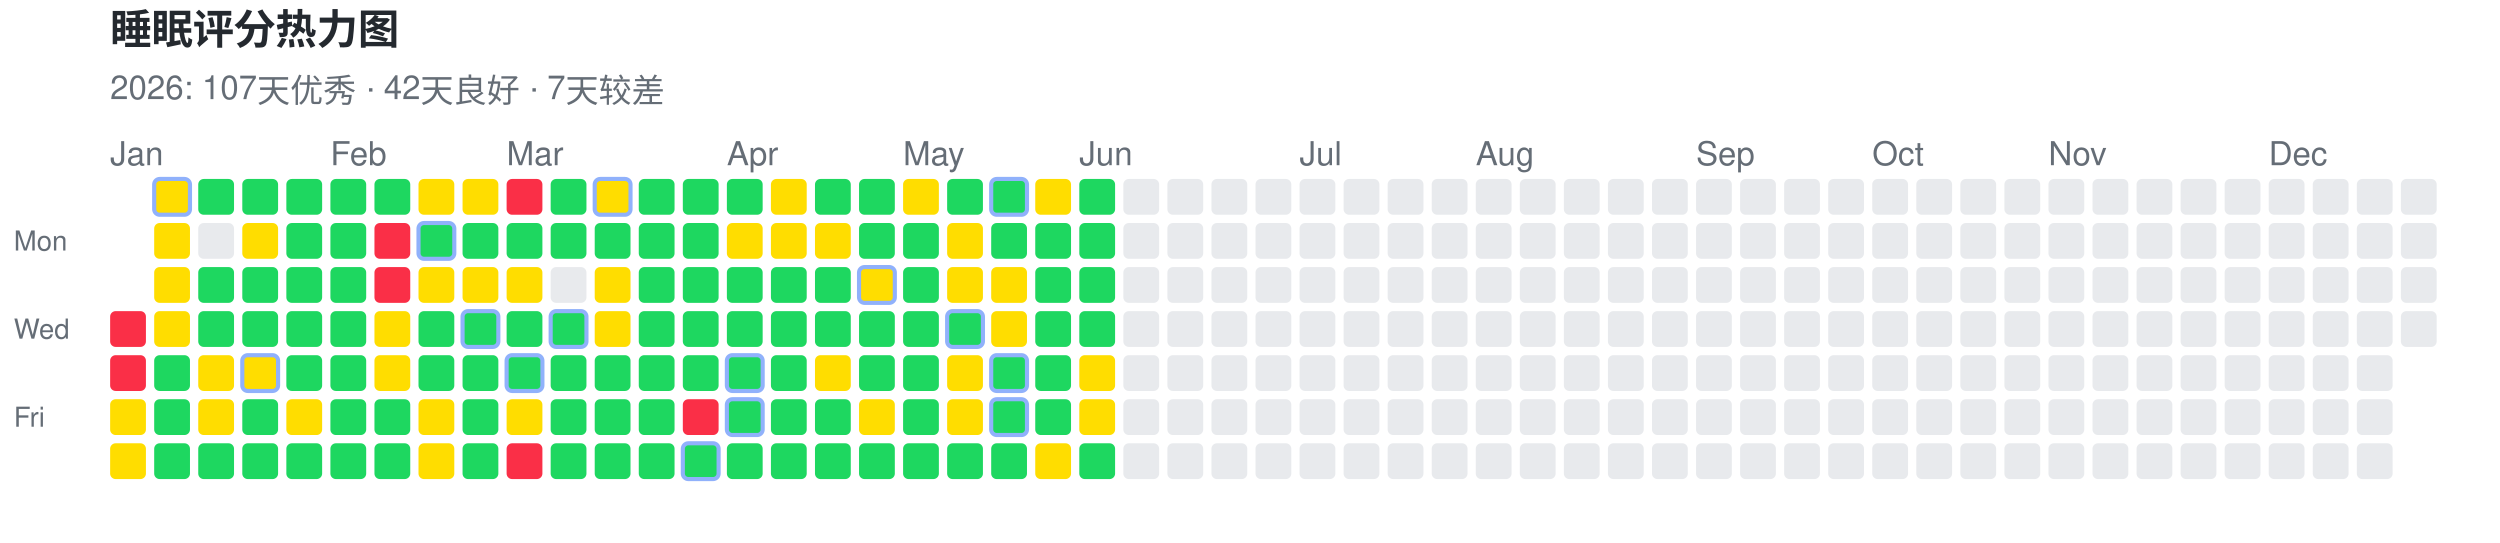
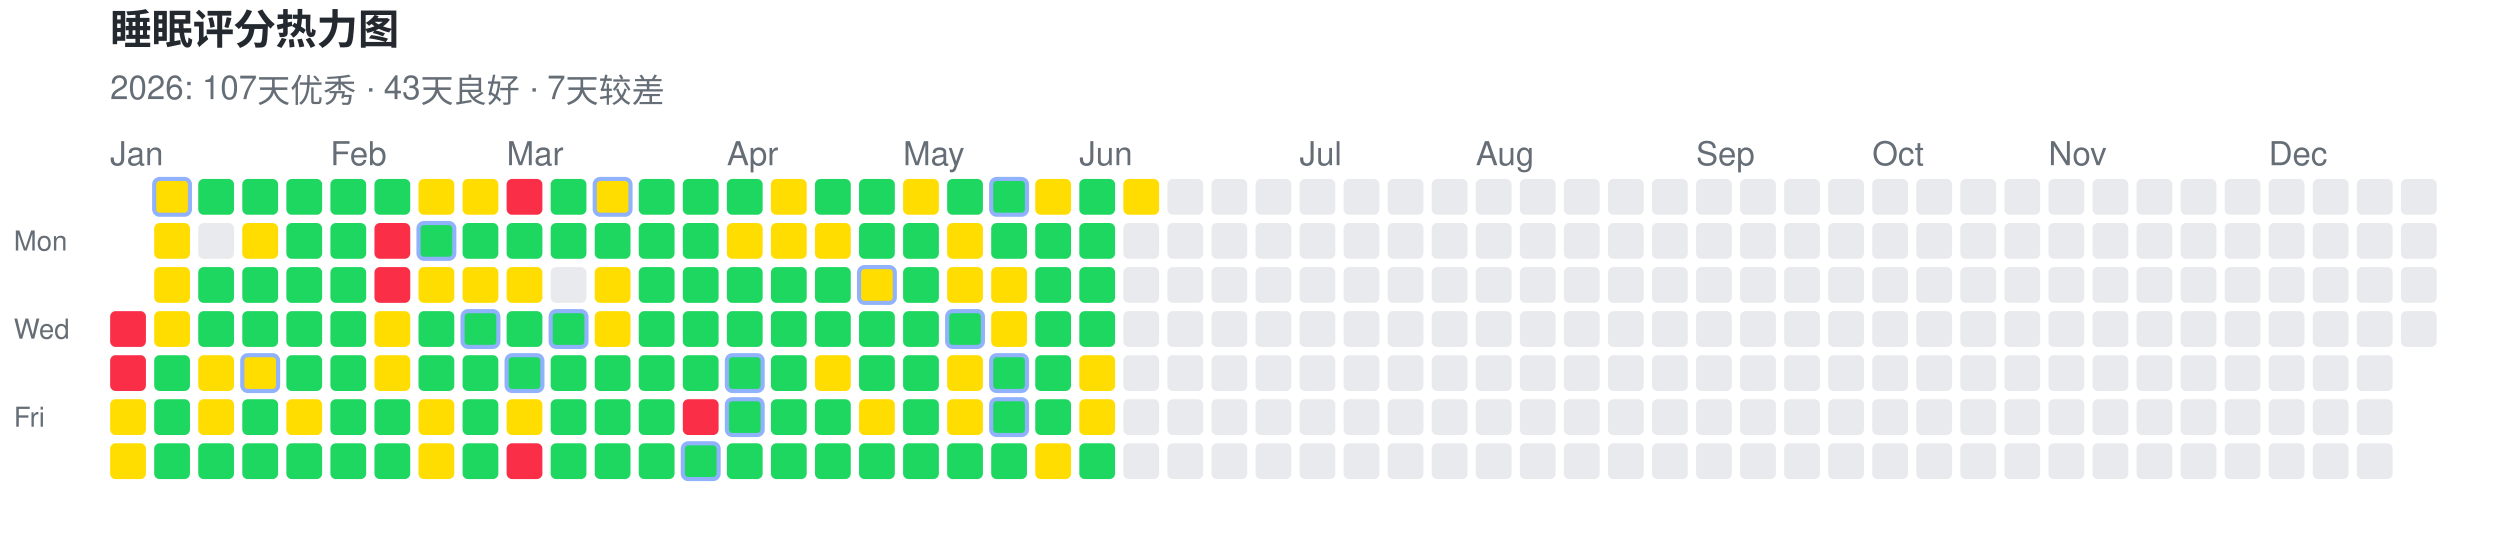
<svg xmlns="http://www.w3.org/2000/svg" width="908" height="197" viewBox="0 0 908 197" style="background-color:white;">
  <style>
    text { font-family: -apple-system, BlinkMacSystemFont, 'Segoe UI', Helvetica, Arial, sans-serif; }
  </style>
  <text x="40" y="16" font-size="15" fill="#24292f" font-weight="bold">睡眠评分热力图</text>
-   <text x="40" y="36" font-size="12" fill="#656d76">2026: 107天优秀 · 42天良好 · 7天较差</text>
+   <text x="40" y="36" font-size="12" fill="#656d76">2026: 107天优秀 · 43天良好 · 7天较差</text>
  <text x="40" y="60" font-size="12" fill="#656d76">Jan</text>
  <text x="120" y="60" font-size="12" fill="#656d76">Feb</text>
  <text x="184" y="60" font-size="12" fill="#656d76">Mar</text>
  <text x="264" y="60" font-size="12" fill="#656d76">Apr</text>
  <text x="328" y="60" font-size="12" fill="#656d76">May</text>
  <text x="392" y="60" font-size="12" fill="#656d76">Jun</text>
  <text x="472" y="60" font-size="12" fill="#656d76">Jul</text>
  <text x="536" y="60" font-size="12" fill="#656d76">Aug</text>
  <text x="616" y="60" font-size="12" fill="#656d76">Sep</text>
  <text x="680" y="60" font-size="12" fill="#656d76">Oct</text>
  <text x="744" y="60" font-size="12" fill="#656d76">Nov</text>
  <text x="824" y="60" font-size="12" fill="#656d76">Dec</text>
  <text x="5" y="91" font-size="10" fill="#656d76">Mon</text>
  <text x="5" y="123" font-size="10" fill="#656d76">Wed</text>
  <text x="5" y="155" font-size="10" fill="#656d76">Fri</text>
  <rect x="40" y="113" width="13" height="13" rx="2" ry="2" fill="#fa2f47" data-date="2026-01-01" data-score="47" data-duration="311" data-nap="" />
  <rect x="40" y="129" width="13" height="13" rx="2" ry="2" fill="#fa2f47" data-date="2026-01-02" data-score="52" data-duration="517" data-nap="" />
  <rect x="40" y="145" width="13" height="13" rx="2" ry="2" fill="#ffdd00" data-date="2026-01-03" data-score="74" data-duration="435" data-nap="" />
  <rect x="40" y="161" width="13" height="13" rx="2" ry="2" fill="#ffdd00" data-date="2026-01-04" data-score="83" data-duration="602" data-nap="" />
  <rect x="56" y="65" width="13" height="13" rx="2" ry="2" fill="#ffdd00" stroke="#90b1fb" stroke-width="1.5" data-date="2026-01-05" data-score="65" data-duration="561" data-nap="56" />
  <rect x="56" y="81" width="13" height="13" rx="2" ry="2" fill="#ffdd00" data-date="2026-01-06" data-score="84" data-duration="498" data-nap="" />
  <rect x="56" y="97" width="13" height="13" rx="2" ry="2" fill="#ffdd00" data-date="2026-01-07" data-score="73" data-duration="473" data-nap="" />
  <rect x="56" y="113" width="13" height="13" rx="2" ry="2" fill="#ffdd00" data-date="2026-01-08" data-score="71" data-duration="471" data-nap="" />
  <rect x="56" y="129" width="13" height="13" rx="2" ry="2" fill="#1ed760" data-date="2026-01-09" data-score="92" data-duration="435" data-nap="" />
  <rect x="56" y="145" width="13" height="13" rx="2" ry="2" fill="#1ed760" data-date="2026-01-10" data-score="95" data-duration="421" data-nap="" />
  <rect x="56" y="161" width="13" height="13" rx="2" ry="2" fill="#1ed760" data-date="2026-01-11" data-score="97" data-duration="395" data-nap="" />
  <rect x="72" y="65" width="13" height="13" rx="2" ry="2" fill="#1ed760" data-date="2026-01-12" data-score="97" data-duration="420" data-nap="" />
  <rect x="72" y="81" width="13" height="13" rx="2" ry="2" fill="#E8EAED" data-date="2026-01-13" data-score="" data-duration="" data-nap="" />
  <rect x="72" y="97" width="13" height="13" rx="2" ry="2" fill="#1ed760" data-date="2026-01-14" data-score="96" data-duration="533" data-nap="" />
  <rect x="72" y="113" width="13" height="13" rx="2" ry="2" fill="#1ed760" data-date="2026-01-15" data-score="95" data-duration="486" data-nap="" />
  <rect x="72" y="129" width="13" height="13" rx="2" ry="2" fill="#ffdd00" data-date="2026-01-16" data-score="69" data-duration="442" data-nap="" />
  <rect x="72" y="145" width="13" height="13" rx="2" ry="2" fill="#ffdd00" data-date="2026-01-17" data-score="76" data-duration="550" data-nap="" />
  <rect x="72" y="161" width="13" height="13" rx="2" ry="2" fill="#1ed760" data-date="2026-01-18" data-score="91" data-duration="450" data-nap="" />
  <rect x="88" y="65" width="13" height="13" rx="2" ry="2" fill="#1ed760" data-date="2026-01-19" data-score="98" data-duration="467" data-nap="" />
  <rect x="88" y="81" width="13" height="13" rx="2" ry="2" fill="#ffdd00" data-date="2026-01-20" data-score="74" data-duration="479" data-nap="" />
  <rect x="88" y="97" width="13" height="13" rx="2" ry="2" fill="#1ed760" data-date="2026-01-21" data-score="96" data-duration="461" data-nap="" />
  <rect x="88" y="113" width="13" height="13" rx="2" ry="2" fill="#1ed760" data-date="2026-01-22" data-score="93" data-duration="448" data-nap="" />
  <rect x="88" y="129" width="13" height="13" rx="2" ry="2" fill="#ffdd00" stroke="#90b1fb" stroke-width="1.5" data-date="2026-01-23" data-score="83" data-duration="499" data-nap="42" />
  <rect x="88" y="145" width="13" height="13" rx="2" ry="2" fill="#1ed760" data-date="2026-01-24" data-score="98" data-duration="545" data-nap="" />
  <rect x="88" y="161" width="13" height="13" rx="2" ry="2" fill="#1ed760" data-date="2026-01-25" data-score="86" data-duration="546" data-nap="" />
  <rect x="104" y="65" width="13" height="13" rx="2" ry="2" fill="#1ed760" data-date="2026-01-26" data-score="95" data-duration="508" data-nap="" />
  <rect x="104" y="81" width="13" height="13" rx="2" ry="2" fill="#1ed760" data-date="2026-01-27" data-score="94" data-duration="525" data-nap="" />
  <rect x="104" y="97" width="13" height="13" rx="2" ry="2" fill="#1ed760" data-date="2026-01-28" data-score="96" data-duration="422" data-nap="" />
  <rect x="104" y="113" width="13" height="13" rx="2" ry="2" fill="#1ed760" data-date="2026-01-29" data-score="94" data-duration="445" data-nap="" />
  <rect x="104" y="129" width="13" height="13" rx="2" ry="2" fill="#1ed760" data-date="2026-01-30" data-score="92" data-duration="562" data-nap="" />
  <rect x="104" y="145" width="13" height="13" rx="2" ry="2" fill="#ffdd00" data-date="2026-01-31" data-score="74" data-duration="511" data-nap="" />
  <rect x="104" y="161" width="13" height="13" rx="2" ry="2" fill="#1ed760" data-date="2026-02-01" data-score="96" data-duration="495" data-nap="" />
  <rect x="120" y="65" width="13" height="13" rx="2" ry="2" fill="#1ed760" data-date="2026-02-02" data-score="96" data-duration="519" data-nap="" />
  <rect x="120" y="81" width="13" height="13" rx="2" ry="2" fill="#1ed760" data-date="2026-02-03" data-score="96" data-duration="517" data-nap="" />
  <rect x="120" y="97" width="13" height="13" rx="2" ry="2" fill="#1ed760" data-date="2026-02-04" data-score="95" data-duration="464" data-nap="" />
  <rect x="120" y="113" width="13" height="13" rx="2" ry="2" fill="#1ed760" data-date="2026-02-05" data-score="97" data-duration="443" data-nap="" />
  <rect x="120" y="129" width="13" height="13" rx="2" ry="2" fill="#1ed760" data-date="2026-02-06" data-score="95" data-duration="516" data-nap="" />
  <rect x="120" y="145" width="13" height="13" rx="2" ry="2" fill="#1ed760" data-date="2026-02-07" data-score="96" data-duration="497" data-nap="" />
  <rect x="120" y="161" width="13" height="13" rx="2" ry="2" fill="#1ed760" data-date="2026-02-08" data-score="86" data-duration="488" data-nap="" />
  <rect x="136" y="65" width="13" height="13" rx="2" ry="2" fill="#1ed760" data-date="2026-02-09" data-score="93" data-duration="394" data-nap="" />
  <rect x="136" y="81" width="13" height="13" rx="2" ry="2" fill="#fa2f47" data-date="2026-02-10" data-score="56" data-duration="322" data-nap="" />
  <rect x="136" y="97" width="13" height="13" rx="2" ry="2" fill="#fa2f47" data-date="2026-02-11" data-score="44" data-duration="212" data-nap="" />
  <rect x="136" y="113" width="13" height="13" rx="2" ry="2" fill="#ffdd00" data-date="2026-02-12" data-score="84" data-duration="538" data-nap="" />
  <rect x="136" y="129" width="13" height="13" rx="2" ry="2" fill="#ffdd00" data-date="2026-02-13" data-score="81" data-duration="522" data-nap="" />
  <rect x="136" y="145" width="13" height="13" rx="2" ry="2" fill="#1ed760" data-date="2026-02-14" data-score="95" data-duration="444" data-nap="" />
  <rect x="136" y="161" width="13" height="13" rx="2" ry="2" fill="#1ed760" data-date="2026-02-15" data-score="98" data-duration="506" data-nap="" />
  <rect x="152" y="65" width="13" height="13" rx="2" ry="2" fill="#ffdd00" data-date="2026-02-16" data-score="84" data-duration="535" data-nap="" />
  <rect x="152" y="81" width="13" height="13" rx="2" ry="2" fill="#1ed760" stroke="#90b1fb" stroke-width="1.5" data-date="2026-02-17" data-score="94" data-duration="493" data-nap="58" />
  <rect x="152" y="97" width="13" height="13" rx="2" ry="2" fill="#ffdd00" data-date="2026-02-18" data-score="72" data-duration="530" data-nap="" />
  <rect x="152" y="113" width="13" height="13" rx="2" ry="2" fill="#1ed760" data-date="2026-02-19" data-score="93" data-duration="407" data-nap="" />
  <rect x="152" y="129" width="13" height="13" rx="2" ry="2" fill="#1ed760" data-date="2026-02-20" data-score="98" data-duration="400" data-nap="" />
  <rect x="152" y="145" width="13" height="13" rx="2" ry="2" fill="#ffdd00" data-date="2026-02-21" data-score="79" data-duration="497" data-nap="" />
  <rect x="152" y="161" width="13" height="13" rx="2" ry="2" fill="#ffdd00" data-date="2026-02-22" data-score="84" data-duration="494" data-nap="" />
  <rect x="168" y="65" width="13" height="13" rx="2" ry="2" fill="#ffdd00" data-date="2026-02-23" data-score="84" data-duration="404" data-nap="" />
  <rect x="168" y="81" width="13" height="13" rx="2" ry="2" fill="#1ed760" data-date="2026-02-24" data-score="93" data-duration="485" data-nap="" />
  <rect x="168" y="97" width="13" height="13" rx="2" ry="2" fill="#ffdd00" data-date="2026-02-25" data-score="82" data-duration="512" data-nap="" />
  <rect x="168" y="113" width="13" height="13" rx="2" ry="2" fill="#1ed760" stroke="#90b1fb" stroke-width="1.5" data-date="2026-02-26" data-score="93" data-duration="446" data-nap="28" />
  <rect x="168" y="129" width="13" height="13" rx="2" ry="2" fill="#1ed760" data-date="2026-02-27" data-score="97" data-duration="464" data-nap="" />
  <rect x="168" y="145" width="13" height="13" rx="2" ry="2" fill="#1ed760" data-date="2026-02-28" data-score="94" data-duration="351" data-nap="" />
  <rect x="168" y="161" width="13" height="13" rx="2" ry="2" fill="#1ed760" data-date="2026-03-01" data-score="96" data-duration="390" data-nap="" />
  <rect x="184" y="65" width="13" height="13" rx="2" ry="2" fill="#fa2f47" data-date="2026-03-02" data-score="49" data-duration="250" data-nap="" />
  <rect x="184" y="81" width="13" height="13" rx="2" ry="2" fill="#1ed760" data-date="2026-03-03" data-score="98" data-duration="516" data-nap="" />
  <rect x="184" y="97" width="13" height="13" rx="2" ry="2" fill="#ffdd00" data-date="2026-03-04" data-score="75" data-duration="464" data-nap="" />
  <rect x="184" y="113" width="13" height="13" rx="2" ry="2" fill="#1ed760" data-date="2026-03-05" data-score="91" data-duration="500" data-nap="" />
  <rect x="184" y="129" width="13" height="13" rx="2" ry="2" fill="#1ed760" stroke="#90b1fb" stroke-width="1.5" data-date="2026-03-06" data-score="91" data-duration="403" data-nap="36" />
  <rect x="184" y="145" width="13" height="13" rx="2" ry="2" fill="#ffdd00" data-date="2026-03-07" data-score="80" data-duration="356" data-nap="" />
  <rect x="184" y="161" width="13" height="13" rx="2" ry="2" fill="#fa2f47" data-date="2026-03-08" data-score="52" data-duration="752" data-nap="" />
  <rect x="200" y="65" width="13" height="13" rx="2" ry="2" fill="#1ed760" data-date="2026-03-09" data-score="96" data-duration="483" data-nap="" />
  <rect x="200" y="81" width="13" height="13" rx="2" ry="2" fill="#1ed760" data-date="2026-03-10" data-score="92" data-duration="522" data-nap="" />
  <rect x="200" y="97" width="13" height="13" rx="2" ry="2" fill="#E8EAED" data-date="2026-03-11" data-score="" data-duration="" data-nap="" />
  <rect x="200" y="113" width="13" height="13" rx="2" ry="2" fill="#1ed760" stroke="#90b1fb" stroke-width="1.5" data-date="2026-03-12" data-score="95" data-duration="485" data-nap="39" />
  <rect x="200" y="129" width="13" height="13" rx="2" ry="2" fill="#1ed760" data-date="2026-03-13" data-score="96" data-duration="482" data-nap="" />
  <rect x="200" y="145" width="13" height="13" rx="2" ry="2" fill="#1ed760" data-date="2026-03-14" data-score="96" data-duration="517" data-nap="" />
  <rect x="200" y="161" width="13" height="13" rx="2" ry="2" fill="#1ed760" data-date="2026-03-15" data-score="98" data-duration="512" data-nap="" />
  <rect x="216" y="65" width="13" height="13" rx="2" ry="2" fill="#ffdd00" stroke="#90b1fb" stroke-width="1.5" data-date="2026-03-16" data-score="63" data-duration="391" data-nap="28" />
  <rect x="216" y="81" width="13" height="13" rx="2" ry="2" fill="#1ed760" data-date="2026-03-17" data-score="98" data-duration="512" data-nap="" />
  <rect x="216" y="97" width="13" height="13" rx="2" ry="2" fill="#ffdd00" data-date="2026-03-18" data-score="75" data-duration="419" data-nap="" />
  <rect x="216" y="113" width="13" height="13" rx="2" ry="2" fill="#ffdd00" data-date="2026-03-19" data-score="73" data-duration="454" data-nap="" />
  <rect x="216" y="129" width="13" height="13" rx="2" ry="2" fill="#1ed760" data-date="2026-03-20" data-score="98" data-duration="468" data-nap="" />
  <rect x="216" y="145" width="13" height="13" rx="2" ry="2" fill="#1ed760" data-date="2026-03-21" data-score="98" data-duration="472" data-nap="" />
  <rect x="216" y="161" width="13" height="13" rx="2" ry="2" fill="#1ed760" data-date="2026-03-22" data-score="97" data-duration="540" data-nap="" />
  <rect x="232" y="65" width="13" height="13" rx="2" ry="2" fill="#1ed760" data-date="2026-03-23" data-score="98" data-duration="522" data-nap="" />
  <rect x="232" y="81" width="13" height="13" rx="2" ry="2" fill="#1ed760" data-date="2026-03-24" data-score="92" data-duration="492" data-nap="" />
  <rect x="232" y="97" width="13" height="13" rx="2" ry="2" fill="#1ed760" data-date="2026-03-25" data-score="99" data-duration="489" data-nap="" />
  <rect x="232" y="113" width="13" height="13" rx="2" ry="2" fill="#1ed760" data-date="2026-03-26" data-score="98" data-duration="488" data-nap="" />
  <rect x="232" y="129" width="13" height="13" rx="2" ry="2" fill="#1ed760" data-date="2026-03-27" data-score="96" data-duration="403" data-nap="" />
  <rect x="232" y="145" width="13" height="13" rx="2" ry="2" fill="#1ed760" data-date="2026-03-28" data-score="98" data-duration="474" data-nap="" />
  <rect x="232" y="161" width="13" height="13" rx="2" ry="2" fill="#1ed760" data-date="2026-03-29" data-score="95" data-duration="511" data-nap="" />
  <rect x="248" y="65" width="13" height="13" rx="2" ry="2" fill="#1ed760" data-date="2026-03-30" data-score="95" data-duration="516" data-nap="" />
  <rect x="248" y="81" width="13" height="13" rx="2" ry="2" fill="#1ed760" data-date="2026-03-31" data-score="96" data-duration="503" data-nap="" />
  <rect x="248" y="97" width="13" height="13" rx="2" ry="2" fill="#1ed760" data-date="2026-04-01" data-score="95" data-duration="476" data-nap="" />
  <rect x="248" y="113" width="13" height="13" rx="2" ry="2" fill="#1ed760" data-date="2026-04-02" data-score="98" data-duration="480" data-nap="" />
  <rect x="248" y="129" width="13" height="13" rx="2" ry="2" fill="#1ed760" data-date="2026-04-03" data-score="98" data-duration="375" data-nap="" />
  <rect x="248" y="145" width="13" height="13" rx="2" ry="2" fill="#fa2f47" data-date="2026-04-04" data-score="52" data-duration="327" data-nap="" />
  <rect x="248" y="161" width="13" height="13" rx="2" ry="2" fill="#1ed760" stroke="#90b1fb" stroke-width="1.5" data-date="2026-04-05" data-score="95" data-duration="511" data-nap="38" />
  <rect x="264" y="65" width="13" height="13" rx="2" ry="2" fill="#1ed760" data-date="2026-04-06" data-score="92" data-duration="481" data-nap="" />
  <rect x="264" y="81" width="13" height="13" rx="2" ry="2" fill="#ffdd00" data-date="2026-04-07" data-score="79" data-duration="510" data-nap="" />
  <rect x="264" y="97" width="13" height="13" rx="2" ry="2" fill="#1ed760" data-date="2026-04-08" data-score="98" data-duration="491" data-nap="" />
  <rect x="264" y="113" width="13" height="13" rx="2" ry="2" fill="#1ed760" data-date="2026-04-09" data-score="96" data-duration="456" data-nap="" />
  <rect x="264" y="129" width="13" height="13" rx="2" ry="2" fill="#1ed760" stroke="#90b1fb" stroke-width="1.5" data-date="2026-04-10" data-score="96" data-duration="386" data-nap="26" />
  <rect x="264" y="145" width="13" height="13" rx="2" ry="2" fill="#1ed760" stroke="#90b1fb" stroke-width="1.5" data-date="2026-04-11" data-score="98" data-duration="437" data-nap="31" />
  <rect x="264" y="161" width="13" height="13" rx="2" ry="2" fill="#1ed760" data-date="2026-04-12" data-score="92" data-duration="579" data-nap="" />
  <rect x="280" y="65" width="13" height="13" rx="2" ry="2" fill="#ffdd00" data-date="2026-04-13" data-score="77" data-duration="486" data-nap="" />
  <rect x="280" y="81" width="13" height="13" rx="2" ry="2" fill="#ffdd00" data-date="2026-04-14" data-score="85" data-duration="472" data-nap="" />
  <rect x="280" y="97" width="13" height="13" rx="2" ry="2" fill="#1ed760" data-date="2026-04-15" data-score="95" data-duration="498" data-nap="" />
  <rect x="280" y="113" width="13" height="13" rx="2" ry="2" fill="#1ed760" data-date="2026-04-16" data-score="93" data-duration="417" data-nap="" />
  <rect x="280" y="129" width="13" height="13" rx="2" ry="2" fill="#1ed760" data-date="2026-04-17" data-score="95" data-duration="396" data-nap="" />
  <rect x="280" y="145" width="13" height="13" rx="2" ry="2" fill="#1ed760" data-date="2026-04-18" data-score="94" data-duration="378" data-nap="" />
  <rect x="280" y="161" width="13" height="13" rx="2" ry="2" fill="#1ed760" data-date="2026-04-19" data-score="95" data-duration="480" data-nap="" />
  <rect x="296" y="65" width="13" height="13" rx="2" ry="2" fill="#1ed760" data-date="2026-04-20" data-score="92" data-duration="428" data-nap="" />
  <rect x="296" y="81" width="13" height="13" rx="2" ry="2" fill="#ffdd00" data-date="2026-04-21" data-score="83" data-duration="357" data-nap="" />
  <rect x="296" y="97" width="13" height="13" rx="2" ry="2" fill="#1ed760" data-date="2026-04-22" data-score="94" data-duration="443" data-nap="" />
  <rect x="296" y="113" width="13" height="13" rx="2" ry="2" fill="#1ed760" data-date="2026-04-23" data-score="98" data-duration="506" data-nap="" />
  <rect x="296" y="129" width="13" height="13" rx="2" ry="2" fill="#ffdd00" data-date="2026-04-24" data-score="71" data-duration="345" data-nap="" />
  <rect x="296" y="145" width="13" height="13" rx="2" ry="2" fill="#1ed760" data-date="2026-04-25" data-score="92" data-duration="462" data-nap="" />
  <rect x="296" y="161" width="13" height="13" rx="2" ry="2" fill="#1ed760" data-date="2026-04-26" data-score="93" data-duration="534" data-nap="" />
  <rect x="312" y="65" width="13" height="13" rx="2" ry="2" fill="#1ed760" data-date="2026-04-27" data-score="86" data-duration="523" data-nap="" />
  <rect x="312" y="81" width="13" height="13" rx="2" ry="2" fill="#1ed760" data-date="2026-04-28" data-score="97" data-duration="491" data-nap="" />
  <rect x="312" y="97" width="13" height="13" rx="2" ry="2" fill="#ffdd00" stroke="#90b1fb" stroke-width="1.5" data-date="2026-04-29" data-score="66" data-duration="455" data-nap="22" />
  <rect x="312" y="113" width="13" height="13" rx="2" ry="2" fill="#1ed760" data-date="2026-04-30" data-score="97" data-duration="469" data-nap="" />
  <rect x="312" y="129" width="13" height="13" rx="2" ry="2" fill="#1ed760" data-date="2026-05-01" data-score="98" data-duration="553" data-nap="" />
  <rect x="312" y="145" width="13" height="13" rx="2" ry="2" fill="#ffdd00" data-date="2026-05-02" data-score="74" data-duration="418" data-nap="" />
  <rect x="312" y="161" width="13" height="13" rx="2" ry="2" fill="#1ed760" data-date="2026-05-03" data-score="97" data-duration="507" data-nap="" />
  <rect x="328" y="65" width="13" height="13" rx="2" ry="2" fill="#ffdd00" data-date="2026-05-04" data-score="76" data-duration="431" data-nap="" />
  <rect x="328" y="81" width="13" height="13" rx="2" ry="2" fill="#1ed760" data-date="2026-05-05" data-score="98" data-duration="492" data-nap="" />
  <rect x="328" y="97" width="13" height="13" rx="2" ry="2" fill="#1ed760" data-date="2026-05-06" data-score="92" data-duration="511" data-nap="" />
  <rect x="328" y="113" width="13" height="13" rx="2" ry="2" fill="#1ed760" data-date="2026-05-07" data-score="99" data-duration="510" data-nap="" />
  <rect x="328" y="129" width="13" height="13" rx="2" ry="2" fill="#1ed760" data-date="2026-05-08" data-score="97" data-duration="408" data-nap="" />
  <rect x="328" y="145" width="13" height="13" rx="2" ry="2" fill="#1ed760" data-date="2026-05-09" data-score="97" data-duration="494" data-nap="" />
  <rect x="328" y="161" width="13" height="13" rx="2" ry="2" fill="#1ed760" data-date="2026-05-10" data-score="94" data-duration="399" data-nap="" />
  <rect x="344" y="65" width="13" height="13" rx="2" ry="2" fill="#1ed760" data-date="2026-05-11" data-score="98" data-duration="489" data-nap="" />
  <rect x="344" y="81" width="13" height="13" rx="2" ry="2" fill="#ffdd00" data-date="2026-05-12" data-score="66" data-duration="516" data-nap="" />
  <rect x="344" y="97" width="13" height="13" rx="2" ry="2" fill="#ffdd00" data-date="2026-05-13" data-score="77" data-duration="481" data-nap="" />
  <rect x="344" y="113" width="13" height="13" rx="2" ry="2" fill="#1ed760" stroke="#90b1fb" stroke-width="1.5" data-date="2026-05-14" data-score="86" data-duration="480" data-nap="10" />
  <rect x="344" y="129" width="13" height="13" rx="2" ry="2" fill="#ffdd00" data-date="2026-05-15" data-score="76" data-duration="400" data-nap="" />
  <rect x="344" y="145" width="13" height="13" rx="2" ry="2" fill="#ffdd00" data-date="2026-05-16" data-score="83" data-duration="566" data-nap="" />
  <rect x="344" y="161" width="13" height="13" rx="2" ry="2" fill="#1ed760" data-date="2026-05-17" data-score="93" data-duration="405" data-nap="" />
  <rect x="360" y="65" width="13" height="13" rx="2" ry="2" fill="#1ed760" stroke="#90b1fb" stroke-width="1.5" data-date="2026-05-18" data-score="92" data-duration="527" data-nap="23" />
  <rect x="360" y="81" width="13" height="13" rx="2" ry="2" fill="#1ed760" data-date="2026-05-19" data-score="97" data-duration="497" data-nap="" />
  <rect x="360" y="97" width="13" height="13" rx="2" ry="2" fill="#ffdd00" data-date="2026-05-20" data-score="85" data-duration="317" data-nap="" />
  <rect x="360" y="113" width="13" height="13" rx="2" ry="2" fill="#ffdd00" data-date="2026-05-21" data-score="77" data-duration="530" data-nap="" />
  <rect x="360" y="129" width="13" height="13" rx="2" ry="2" fill="#1ed760" stroke="#90b1fb" stroke-width="1.5" data-date="2026-05-22" data-score="93" data-duration="533" data-nap="25" />
  <rect x="360" y="145" width="13" height="13" rx="2" ry="2" fill="#1ed760" stroke="#90b1fb" stroke-width="1.5" data-date="2026-05-23" data-score="97" data-duration="523" data-nap="27" />
  <rect x="360" y="161" width="13" height="13" rx="2" ry="2" fill="#1ed760" data-date="2026-05-24" data-score="97" data-duration="521" data-nap="" />
  <rect x="376" y="65" width="13" height="13" rx="2" ry="2" fill="#ffdd00" data-date="2026-05-25" data-score="83" data-duration="507" data-nap="" />
  <rect x="376" y="81" width="13" height="13" rx="2" ry="2" fill="#1ed760" data-date="2026-05-26" data-score="93" data-duration="498" data-nap="" />
  <rect x="376" y="97" width="13" height="13" rx="2" ry="2" fill="#1ed760" data-date="2026-05-27" data-score="93" data-duration="495" data-nap="" />
  <rect x="376" y="113" width="13" height="13" rx="2" ry="2" fill="#1ed760" data-date="2026-05-28" data-score="93" data-duration="470" data-nap="" />
  <rect x="376" y="129" width="13" height="13" rx="2" ry="2" fill="#1ed760" data-date="2026-05-29" data-score="96" data-duration="408" data-nap="" />
  <rect x="376" y="145" width="13" height="13" rx="2" ry="2" fill="#1ed760" data-date="2026-05-30" data-score="97" data-duration="394" data-nap="" />
  <rect x="376" y="161" width="13" height="13" rx="2" ry="2" fill="#ffdd00" data-date="2026-05-31" data-score="75" data-duration="485" data-nap="" />
  <rect x="392" y="65" width="13" height="13" rx="2" ry="2" fill="#1ed760" data-date="2026-06-01" data-score="96" data-duration="400" data-nap="" />
  <rect x="392" y="81" width="13" height="13" rx="2" ry="2" fill="#1ed760" data-date="2026-06-02" data-score="91" data-duration="497" data-nap="" />
  <rect x="392" y="97" width="13" height="13" rx="2" ry="2" fill="#1ed760" data-date="2026-06-03" data-score="97" data-duration="489" data-nap="" />
  <rect x="392" y="113" width="13" height="13" rx="2" ry="2" fill="#1ed760" data-date="2026-06-04" data-score="97" data-duration="473" data-nap="" />
  <rect x="392" y="129" width="13" height="13" rx="2" ry="2" fill="#ffdd00" data-date="2026-06-05" data-score="62" data-duration="396" data-nap="" />
  <rect x="392" y="145" width="13" height="13" rx="2" ry="2" fill="#ffdd00" data-date="2026-06-06" data-score="79" data-duration="481" data-nap="" />
  <rect x="392" y="161" width="13" height="13" rx="2" ry="2" fill="#1ed760" data-date="2026-06-07" data-score="97" data-duration="453" data-nap="" />
-   <rect x="408" y="65" width="13" height="13" rx="2" ry="2" fill="#E8EAED" data-date="2026-06-08" data-score="" data-duration="" data-nap="" />
+   <rect x="408" y="65" width="13" height="13" rx="2" ry="2" fill="#ffdd00" data-date="2026-06-08" data-score="85" data-duration="500" data-nap="" />
  <rect x="408" y="81" width="13" height="13" rx="2" ry="2" fill="#E8EAED" data-date="2026-06-09" data-score="" data-duration="" data-nap="" />
  <rect x="408" y="97" width="13" height="13" rx="2" ry="2" fill="#E8EAED" data-date="2026-06-10" data-score="" data-duration="" data-nap="" />
  <rect x="408" y="113" width="13" height="13" rx="2" ry="2" fill="#E8EAED" data-date="2026-06-11" data-score="" data-duration="" data-nap="" />
  <rect x="408" y="129" width="13" height="13" rx="2" ry="2" fill="#E8EAED" data-date="2026-06-12" data-score="" data-duration="" data-nap="" />
  <rect x="408" y="145" width="13" height="13" rx="2" ry="2" fill="#E8EAED" data-date="2026-06-13" data-score="" data-duration="" data-nap="" />
  <rect x="408" y="161" width="13" height="13" rx="2" ry="2" fill="#E8EAED" data-date="2026-06-14" data-score="" data-duration="" data-nap="" />
  <rect x="424" y="65" width="13" height="13" rx="2" ry="2" fill="#E8EAED" data-date="2026-06-15" data-score="" data-duration="" data-nap="" />
  <rect x="424" y="81" width="13" height="13" rx="2" ry="2" fill="#E8EAED" data-date="2026-06-16" data-score="" data-duration="" data-nap="" />
  <rect x="424" y="97" width="13" height="13" rx="2" ry="2" fill="#E8EAED" data-date="2026-06-17" data-score="" data-duration="" data-nap="" />
  <rect x="424" y="113" width="13" height="13" rx="2" ry="2" fill="#E8EAED" data-date="2026-06-18" data-score="" data-duration="" data-nap="" />
  <rect x="424" y="129" width="13" height="13" rx="2" ry="2" fill="#E8EAED" data-date="2026-06-19" data-score="" data-duration="" data-nap="" />
  <rect x="424" y="145" width="13" height="13" rx="2" ry="2" fill="#E8EAED" data-date="2026-06-20" data-score="" data-duration="" data-nap="" />
  <rect x="424" y="161" width="13" height="13" rx="2" ry="2" fill="#E8EAED" data-date="2026-06-21" data-score="" data-duration="" data-nap="" />
  <rect x="440" y="65" width="13" height="13" rx="2" ry="2" fill="#E8EAED" data-date="2026-06-22" data-score="" data-duration="" data-nap="" />
  <rect x="440" y="81" width="13" height="13" rx="2" ry="2" fill="#E8EAED" data-date="2026-06-23" data-score="" data-duration="" data-nap="" />
  <rect x="440" y="97" width="13" height="13" rx="2" ry="2" fill="#E8EAED" data-date="2026-06-24" data-score="" data-duration="" data-nap="" />
  <rect x="440" y="113" width="13" height="13" rx="2" ry="2" fill="#E8EAED" data-date="2026-06-25" data-score="" data-duration="" data-nap="" />
  <rect x="440" y="129" width="13" height="13" rx="2" ry="2" fill="#E8EAED" data-date="2026-06-26" data-score="" data-duration="" data-nap="" />
  <rect x="440" y="145" width="13" height="13" rx="2" ry="2" fill="#E8EAED" data-date="2026-06-27" data-score="" data-duration="" data-nap="" />
  <rect x="440" y="161" width="13" height="13" rx="2" ry="2" fill="#E8EAED" data-date="2026-06-28" data-score="" data-duration="" data-nap="" />
  <rect x="456" y="65" width="13" height="13" rx="2" ry="2" fill="#E8EAED" data-date="2026-06-29" data-score="" data-duration="" data-nap="" />
  <rect x="456" y="81" width="13" height="13" rx="2" ry="2" fill="#E8EAED" data-date="2026-06-30" data-score="" data-duration="" data-nap="" />
  <rect x="456" y="97" width="13" height="13" rx="2" ry="2" fill="#E8EAED" data-date="2026-07-01" data-score="" data-duration="" data-nap="" />
  <rect x="456" y="113" width="13" height="13" rx="2" ry="2" fill="#E8EAED" data-date="2026-07-02" data-score="" data-duration="" data-nap="" />
  <rect x="456" y="129" width="13" height="13" rx="2" ry="2" fill="#E8EAED" data-date="2026-07-03" data-score="" data-duration="" data-nap="" />
  <rect x="456" y="145" width="13" height="13" rx="2" ry="2" fill="#E8EAED" data-date="2026-07-04" data-score="" data-duration="" data-nap="" />
  <rect x="456" y="161" width="13" height="13" rx="2" ry="2" fill="#E8EAED" data-date="2026-07-05" data-score="" data-duration="" data-nap="" />
  <rect x="472" y="65" width="13" height="13" rx="2" ry="2" fill="#E8EAED" data-date="2026-07-06" data-score="" data-duration="" data-nap="" />
  <rect x="472" y="81" width="13" height="13" rx="2" ry="2" fill="#E8EAED" data-date="2026-07-07" data-score="" data-duration="" data-nap="" />
  <rect x="472" y="97" width="13" height="13" rx="2" ry="2" fill="#E8EAED" data-date="2026-07-08" data-score="" data-duration="" data-nap="" />
  <rect x="472" y="113" width="13" height="13" rx="2" ry="2" fill="#E8EAED" data-date="2026-07-09" data-score="" data-duration="" data-nap="" />
  <rect x="472" y="129" width="13" height="13" rx="2" ry="2" fill="#E8EAED" data-date="2026-07-10" data-score="" data-duration="" data-nap="" />
  <rect x="472" y="145" width="13" height="13" rx="2" ry="2" fill="#E8EAED" data-date="2026-07-11" data-score="" data-duration="" data-nap="" />
  <rect x="472" y="161" width="13" height="13" rx="2" ry="2" fill="#E8EAED" data-date="2026-07-12" data-score="" data-duration="" data-nap="" />
  <rect x="488" y="65" width="13" height="13" rx="2" ry="2" fill="#E8EAED" data-date="2026-07-13" data-score="" data-duration="" data-nap="" />
  <rect x="488" y="81" width="13" height="13" rx="2" ry="2" fill="#E8EAED" data-date="2026-07-14" data-score="" data-duration="" data-nap="" />
  <rect x="488" y="97" width="13" height="13" rx="2" ry="2" fill="#E8EAED" data-date="2026-07-15" data-score="" data-duration="" data-nap="" />
  <rect x="488" y="113" width="13" height="13" rx="2" ry="2" fill="#E8EAED" data-date="2026-07-16" data-score="" data-duration="" data-nap="" />
  <rect x="488" y="129" width="13" height="13" rx="2" ry="2" fill="#E8EAED" data-date="2026-07-17" data-score="" data-duration="" data-nap="" />
  <rect x="488" y="145" width="13" height="13" rx="2" ry="2" fill="#E8EAED" data-date="2026-07-18" data-score="" data-duration="" data-nap="" />
  <rect x="488" y="161" width="13" height="13" rx="2" ry="2" fill="#E8EAED" data-date="2026-07-19" data-score="" data-duration="" data-nap="" />
  <rect x="504" y="65" width="13" height="13" rx="2" ry="2" fill="#E8EAED" data-date="2026-07-20" data-score="" data-duration="" data-nap="" />
  <rect x="504" y="81" width="13" height="13" rx="2" ry="2" fill="#E8EAED" data-date="2026-07-21" data-score="" data-duration="" data-nap="" />
  <rect x="504" y="97" width="13" height="13" rx="2" ry="2" fill="#E8EAED" data-date="2026-07-22" data-score="" data-duration="" data-nap="" />
  <rect x="504" y="113" width="13" height="13" rx="2" ry="2" fill="#E8EAED" data-date="2026-07-23" data-score="" data-duration="" data-nap="" />
  <rect x="504" y="129" width="13" height="13" rx="2" ry="2" fill="#E8EAED" data-date="2026-07-24" data-score="" data-duration="" data-nap="" />
  <rect x="504" y="145" width="13" height="13" rx="2" ry="2" fill="#E8EAED" data-date="2026-07-25" data-score="" data-duration="" data-nap="" />
  <rect x="504" y="161" width="13" height="13" rx="2" ry="2" fill="#E8EAED" data-date="2026-07-26" data-score="" data-duration="" data-nap="" />
  <rect x="520" y="65" width="13" height="13" rx="2" ry="2" fill="#E8EAED" data-date="2026-07-27" data-score="" data-duration="" data-nap="" />
  <rect x="520" y="81" width="13" height="13" rx="2" ry="2" fill="#E8EAED" data-date="2026-07-28" data-score="" data-duration="" data-nap="" />
  <rect x="520" y="97" width="13" height="13" rx="2" ry="2" fill="#E8EAED" data-date="2026-07-29" data-score="" data-duration="" data-nap="" />
  <rect x="520" y="113" width="13" height="13" rx="2" ry="2" fill="#E8EAED" data-date="2026-07-30" data-score="" data-duration="" data-nap="" />
  <rect x="520" y="129" width="13" height="13" rx="2" ry="2" fill="#E8EAED" data-date="2026-07-31" data-score="" data-duration="" data-nap="" />
  <rect x="520" y="145" width="13" height="13" rx="2" ry="2" fill="#E8EAED" data-date="2026-08-01" data-score="" data-duration="" data-nap="" />
  <rect x="520" y="161" width="13" height="13" rx="2" ry="2" fill="#E8EAED" data-date="2026-08-02" data-score="" data-duration="" data-nap="" />
  <rect x="536" y="65" width="13" height="13" rx="2" ry="2" fill="#E8EAED" data-date="2026-08-03" data-score="" data-duration="" data-nap="" />
  <rect x="536" y="81" width="13" height="13" rx="2" ry="2" fill="#E8EAED" data-date="2026-08-04" data-score="" data-duration="" data-nap="" />
  <rect x="536" y="97" width="13" height="13" rx="2" ry="2" fill="#E8EAED" data-date="2026-08-05" data-score="" data-duration="" data-nap="" />
  <rect x="536" y="113" width="13" height="13" rx="2" ry="2" fill="#E8EAED" data-date="2026-08-06" data-score="" data-duration="" data-nap="" />
  <rect x="536" y="129" width="13" height="13" rx="2" ry="2" fill="#E8EAED" data-date="2026-08-07" data-score="" data-duration="" data-nap="" />
  <rect x="536" y="145" width="13" height="13" rx="2" ry="2" fill="#E8EAED" data-date="2026-08-08" data-score="" data-duration="" data-nap="" />
  <rect x="536" y="161" width="13" height="13" rx="2" ry="2" fill="#E8EAED" data-date="2026-08-09" data-score="" data-duration="" data-nap="" />
  <rect x="552" y="65" width="13" height="13" rx="2" ry="2" fill="#E8EAED" data-date="2026-08-10" data-score="" data-duration="" data-nap="" />
  <rect x="552" y="81" width="13" height="13" rx="2" ry="2" fill="#E8EAED" data-date="2026-08-11" data-score="" data-duration="" data-nap="" />
  <rect x="552" y="97" width="13" height="13" rx="2" ry="2" fill="#E8EAED" data-date="2026-08-12" data-score="" data-duration="" data-nap="" />
  <rect x="552" y="113" width="13" height="13" rx="2" ry="2" fill="#E8EAED" data-date="2026-08-13" data-score="" data-duration="" data-nap="" />
  <rect x="552" y="129" width="13" height="13" rx="2" ry="2" fill="#E8EAED" data-date="2026-08-14" data-score="" data-duration="" data-nap="" />
  <rect x="552" y="145" width="13" height="13" rx="2" ry="2" fill="#E8EAED" data-date="2026-08-15" data-score="" data-duration="" data-nap="" />
  <rect x="552" y="161" width="13" height="13" rx="2" ry="2" fill="#E8EAED" data-date="2026-08-16" data-score="" data-duration="" data-nap="" />
  <rect x="568" y="65" width="13" height="13" rx="2" ry="2" fill="#E8EAED" data-date="2026-08-17" data-score="" data-duration="" data-nap="" />
  <rect x="568" y="81" width="13" height="13" rx="2" ry="2" fill="#E8EAED" data-date="2026-08-18" data-score="" data-duration="" data-nap="" />
  <rect x="568" y="97" width="13" height="13" rx="2" ry="2" fill="#E8EAED" data-date="2026-08-19" data-score="" data-duration="" data-nap="" />
  <rect x="568" y="113" width="13" height="13" rx="2" ry="2" fill="#E8EAED" data-date="2026-08-20" data-score="" data-duration="" data-nap="" />
  <rect x="568" y="129" width="13" height="13" rx="2" ry="2" fill="#E8EAED" data-date="2026-08-21" data-score="" data-duration="" data-nap="" />
  <rect x="568" y="145" width="13" height="13" rx="2" ry="2" fill="#E8EAED" data-date="2026-08-22" data-score="" data-duration="" data-nap="" />
  <rect x="568" y="161" width="13" height="13" rx="2" ry="2" fill="#E8EAED" data-date="2026-08-23" data-score="" data-duration="" data-nap="" />
  <rect x="584" y="65" width="13" height="13" rx="2" ry="2" fill="#E8EAED" data-date="2026-08-24" data-score="" data-duration="" data-nap="" />
  <rect x="584" y="81" width="13" height="13" rx="2" ry="2" fill="#E8EAED" data-date="2026-08-25" data-score="" data-duration="" data-nap="" />
  <rect x="584" y="97" width="13" height="13" rx="2" ry="2" fill="#E8EAED" data-date="2026-08-26" data-score="" data-duration="" data-nap="" />
  <rect x="584" y="113" width="13" height="13" rx="2" ry="2" fill="#E8EAED" data-date="2026-08-27" data-score="" data-duration="" data-nap="" />
  <rect x="584" y="129" width="13" height="13" rx="2" ry="2" fill="#E8EAED" data-date="2026-08-28" data-score="" data-duration="" data-nap="" />
  <rect x="584" y="145" width="13" height="13" rx="2" ry="2" fill="#E8EAED" data-date="2026-08-29" data-score="" data-duration="" data-nap="" />
  <rect x="584" y="161" width="13" height="13" rx="2" ry="2" fill="#E8EAED" data-date="2026-08-30" data-score="" data-duration="" data-nap="" />
  <rect x="600" y="65" width="13" height="13" rx="2" ry="2" fill="#E8EAED" data-date="2026-08-31" data-score="" data-duration="" data-nap="" />
  <rect x="600" y="81" width="13" height="13" rx="2" ry="2" fill="#E8EAED" data-date="2026-09-01" data-score="" data-duration="" data-nap="" />
  <rect x="600" y="97" width="13" height="13" rx="2" ry="2" fill="#E8EAED" data-date="2026-09-02" data-score="" data-duration="" data-nap="" />
  <rect x="600" y="113" width="13" height="13" rx="2" ry="2" fill="#E8EAED" data-date="2026-09-03" data-score="" data-duration="" data-nap="" />
  <rect x="600" y="129" width="13" height="13" rx="2" ry="2" fill="#E8EAED" data-date="2026-09-04" data-score="" data-duration="" data-nap="" />
  <rect x="600" y="145" width="13" height="13" rx="2" ry="2" fill="#E8EAED" data-date="2026-09-05" data-score="" data-duration="" data-nap="" />
  <rect x="600" y="161" width="13" height="13" rx="2" ry="2" fill="#E8EAED" data-date="2026-09-06" data-score="" data-duration="" data-nap="" />
  <rect x="616" y="65" width="13" height="13" rx="2" ry="2" fill="#E8EAED" data-date="2026-09-07" data-score="" data-duration="" data-nap="" />
  <rect x="616" y="81" width="13" height="13" rx="2" ry="2" fill="#E8EAED" data-date="2026-09-08" data-score="" data-duration="" data-nap="" />
  <rect x="616" y="97" width="13" height="13" rx="2" ry="2" fill="#E8EAED" data-date="2026-09-09" data-score="" data-duration="" data-nap="" />
  <rect x="616" y="113" width="13" height="13" rx="2" ry="2" fill="#E8EAED" data-date="2026-09-10" data-score="" data-duration="" data-nap="" />
  <rect x="616" y="129" width="13" height="13" rx="2" ry="2" fill="#E8EAED" data-date="2026-09-11" data-score="" data-duration="" data-nap="" />
  <rect x="616" y="145" width="13" height="13" rx="2" ry="2" fill="#E8EAED" data-date="2026-09-12" data-score="" data-duration="" data-nap="" />
  <rect x="616" y="161" width="13" height="13" rx="2" ry="2" fill="#E8EAED" data-date="2026-09-13" data-score="" data-duration="" data-nap="" />
  <rect x="632" y="65" width="13" height="13" rx="2" ry="2" fill="#E8EAED" data-date="2026-09-14" data-score="" data-duration="" data-nap="" />
  <rect x="632" y="81" width="13" height="13" rx="2" ry="2" fill="#E8EAED" data-date="2026-09-15" data-score="" data-duration="" data-nap="" />
  <rect x="632" y="97" width="13" height="13" rx="2" ry="2" fill="#E8EAED" data-date="2026-09-16" data-score="" data-duration="" data-nap="" />
  <rect x="632" y="113" width="13" height="13" rx="2" ry="2" fill="#E8EAED" data-date="2026-09-17" data-score="" data-duration="" data-nap="" />
  <rect x="632" y="129" width="13" height="13" rx="2" ry="2" fill="#E8EAED" data-date="2026-09-18" data-score="" data-duration="" data-nap="" />
  <rect x="632" y="145" width="13" height="13" rx="2" ry="2" fill="#E8EAED" data-date="2026-09-19" data-score="" data-duration="" data-nap="" />
  <rect x="632" y="161" width="13" height="13" rx="2" ry="2" fill="#E8EAED" data-date="2026-09-20" data-score="" data-duration="" data-nap="" />
  <rect x="648" y="65" width="13" height="13" rx="2" ry="2" fill="#E8EAED" data-date="2026-09-21" data-score="" data-duration="" data-nap="" />
  <rect x="648" y="81" width="13" height="13" rx="2" ry="2" fill="#E8EAED" data-date="2026-09-22" data-score="" data-duration="" data-nap="" />
  <rect x="648" y="97" width="13" height="13" rx="2" ry="2" fill="#E8EAED" data-date="2026-09-23" data-score="" data-duration="" data-nap="" />
  <rect x="648" y="113" width="13" height="13" rx="2" ry="2" fill="#E8EAED" data-date="2026-09-24" data-score="" data-duration="" data-nap="" />
  <rect x="648" y="129" width="13" height="13" rx="2" ry="2" fill="#E8EAED" data-date="2026-09-25" data-score="" data-duration="" data-nap="" />
  <rect x="648" y="145" width="13" height="13" rx="2" ry="2" fill="#E8EAED" data-date="2026-09-26" data-score="" data-duration="" data-nap="" />
  <rect x="648" y="161" width="13" height="13" rx="2" ry="2" fill="#E8EAED" data-date="2026-09-27" data-score="" data-duration="" data-nap="" />
  <rect x="664" y="65" width="13" height="13" rx="2" ry="2" fill="#E8EAED" data-date="2026-09-28" data-score="" data-duration="" data-nap="" />
  <rect x="664" y="81" width="13" height="13" rx="2" ry="2" fill="#E8EAED" data-date="2026-09-29" data-score="" data-duration="" data-nap="" />
  <rect x="664" y="97" width="13" height="13" rx="2" ry="2" fill="#E8EAED" data-date="2026-09-30" data-score="" data-duration="" data-nap="" />
  <rect x="664" y="113" width="13" height="13" rx="2" ry="2" fill="#E8EAED" data-date="2026-10-01" data-score="" data-duration="" data-nap="" />
  <rect x="664" y="129" width="13" height="13" rx="2" ry="2" fill="#E8EAED" data-date="2026-10-02" data-score="" data-duration="" data-nap="" />
  <rect x="664" y="145" width="13" height="13" rx="2" ry="2" fill="#E8EAED" data-date="2026-10-03" data-score="" data-duration="" data-nap="" />
  <rect x="664" y="161" width="13" height="13" rx="2" ry="2" fill="#E8EAED" data-date="2026-10-04" data-score="" data-duration="" data-nap="" />
  <rect x="680" y="65" width="13" height="13" rx="2" ry="2" fill="#E8EAED" data-date="2026-10-05" data-score="" data-duration="" data-nap="" />
  <rect x="680" y="81" width="13" height="13" rx="2" ry="2" fill="#E8EAED" data-date="2026-10-06" data-score="" data-duration="" data-nap="" />
  <rect x="680" y="97" width="13" height="13" rx="2" ry="2" fill="#E8EAED" data-date="2026-10-07" data-score="" data-duration="" data-nap="" />
  <rect x="680" y="113" width="13" height="13" rx="2" ry="2" fill="#E8EAED" data-date="2026-10-08" data-score="" data-duration="" data-nap="" />
  <rect x="680" y="129" width="13" height="13" rx="2" ry="2" fill="#E8EAED" data-date="2026-10-09" data-score="" data-duration="" data-nap="" />
  <rect x="680" y="145" width="13" height="13" rx="2" ry="2" fill="#E8EAED" data-date="2026-10-10" data-score="" data-duration="" data-nap="" />
  <rect x="680" y="161" width="13" height="13" rx="2" ry="2" fill="#E8EAED" data-date="2026-10-11" data-score="" data-duration="" data-nap="" />
  <rect x="696" y="65" width="13" height="13" rx="2" ry="2" fill="#E8EAED" data-date="2026-10-12" data-score="" data-duration="" data-nap="" />
  <rect x="696" y="81" width="13" height="13" rx="2" ry="2" fill="#E8EAED" data-date="2026-10-13" data-score="" data-duration="" data-nap="" />
  <rect x="696" y="97" width="13" height="13" rx="2" ry="2" fill="#E8EAED" data-date="2026-10-14" data-score="" data-duration="" data-nap="" />
  <rect x="696" y="113" width="13" height="13" rx="2" ry="2" fill="#E8EAED" data-date="2026-10-15" data-score="" data-duration="" data-nap="" />
  <rect x="696" y="129" width="13" height="13" rx="2" ry="2" fill="#E8EAED" data-date="2026-10-16" data-score="" data-duration="" data-nap="" />
  <rect x="696" y="145" width="13" height="13" rx="2" ry="2" fill="#E8EAED" data-date="2026-10-17" data-score="" data-duration="" data-nap="" />
  <rect x="696" y="161" width="13" height="13" rx="2" ry="2" fill="#E8EAED" data-date="2026-10-18" data-score="" data-duration="" data-nap="" />
  <rect x="712" y="65" width="13" height="13" rx="2" ry="2" fill="#E8EAED" data-date="2026-10-19" data-score="" data-duration="" data-nap="" />
  <rect x="712" y="81" width="13" height="13" rx="2" ry="2" fill="#E8EAED" data-date="2026-10-20" data-score="" data-duration="" data-nap="" />
  <rect x="712" y="97" width="13" height="13" rx="2" ry="2" fill="#E8EAED" data-date="2026-10-21" data-score="" data-duration="" data-nap="" />
  <rect x="712" y="113" width="13" height="13" rx="2" ry="2" fill="#E8EAED" data-date="2026-10-22" data-score="" data-duration="" data-nap="" />
  <rect x="712" y="129" width="13" height="13" rx="2" ry="2" fill="#E8EAED" data-date="2026-10-23" data-score="" data-duration="" data-nap="" />
  <rect x="712" y="145" width="13" height="13" rx="2" ry="2" fill="#E8EAED" data-date="2026-10-24" data-score="" data-duration="" data-nap="" />
  <rect x="712" y="161" width="13" height="13" rx="2" ry="2" fill="#E8EAED" data-date="2026-10-25" data-score="" data-duration="" data-nap="" />
  <rect x="728" y="65" width="13" height="13" rx="2" ry="2" fill="#E8EAED" data-date="2026-10-26" data-score="" data-duration="" data-nap="" />
  <rect x="728" y="81" width="13" height="13" rx="2" ry="2" fill="#E8EAED" data-date="2026-10-27" data-score="" data-duration="" data-nap="" />
  <rect x="728" y="97" width="13" height="13" rx="2" ry="2" fill="#E8EAED" data-date="2026-10-28" data-score="" data-duration="" data-nap="" />
  <rect x="728" y="113" width="13" height="13" rx="2" ry="2" fill="#E8EAED" data-date="2026-10-29" data-score="" data-duration="" data-nap="" />
  <rect x="728" y="129" width="13" height="13" rx="2" ry="2" fill="#E8EAED" data-date="2026-10-30" data-score="" data-duration="" data-nap="" />
  <rect x="728" y="145" width="13" height="13" rx="2" ry="2" fill="#E8EAED" data-date="2026-10-31" data-score="" data-duration="" data-nap="" />
  <rect x="728" y="161" width="13" height="13" rx="2" ry="2" fill="#E8EAED" data-date="2026-11-01" data-score="" data-duration="" data-nap="" />
  <rect x="744" y="65" width="13" height="13" rx="2" ry="2" fill="#E8EAED" data-date="2026-11-02" data-score="" data-duration="" data-nap="" />
  <rect x="744" y="81" width="13" height="13" rx="2" ry="2" fill="#E8EAED" data-date="2026-11-03" data-score="" data-duration="" data-nap="" />
  <rect x="744" y="97" width="13" height="13" rx="2" ry="2" fill="#E8EAED" data-date="2026-11-04" data-score="" data-duration="" data-nap="" />
  <rect x="744" y="113" width="13" height="13" rx="2" ry="2" fill="#E8EAED" data-date="2026-11-05" data-score="" data-duration="" data-nap="" />
  <rect x="744" y="129" width="13" height="13" rx="2" ry="2" fill="#E8EAED" data-date="2026-11-06" data-score="" data-duration="" data-nap="" />
  <rect x="744" y="145" width="13" height="13" rx="2" ry="2" fill="#E8EAED" data-date="2026-11-07" data-score="" data-duration="" data-nap="" />
  <rect x="744" y="161" width="13" height="13" rx="2" ry="2" fill="#E8EAED" data-date="2026-11-08" data-score="" data-duration="" data-nap="" />
  <rect x="760" y="65" width="13" height="13" rx="2" ry="2" fill="#E8EAED" data-date="2026-11-09" data-score="" data-duration="" data-nap="" />
  <rect x="760" y="81" width="13" height="13" rx="2" ry="2" fill="#E8EAED" data-date="2026-11-10" data-score="" data-duration="" data-nap="" />
  <rect x="760" y="97" width="13" height="13" rx="2" ry="2" fill="#E8EAED" data-date="2026-11-11" data-score="" data-duration="" data-nap="" />
  <rect x="760" y="113" width="13" height="13" rx="2" ry="2" fill="#E8EAED" data-date="2026-11-12" data-score="" data-duration="" data-nap="" />
  <rect x="760" y="129" width="13" height="13" rx="2" ry="2" fill="#E8EAED" data-date="2026-11-13" data-score="" data-duration="" data-nap="" />
  <rect x="760" y="145" width="13" height="13" rx="2" ry="2" fill="#E8EAED" data-date="2026-11-14" data-score="" data-duration="" data-nap="" />
  <rect x="760" y="161" width="13" height="13" rx="2" ry="2" fill="#E8EAED" data-date="2026-11-15" data-score="" data-duration="" data-nap="" />
  <rect x="776" y="65" width="13" height="13" rx="2" ry="2" fill="#E8EAED" data-date="2026-11-16" data-score="" data-duration="" data-nap="" />
  <rect x="776" y="81" width="13" height="13" rx="2" ry="2" fill="#E8EAED" data-date="2026-11-17" data-score="" data-duration="" data-nap="" />
  <rect x="776" y="97" width="13" height="13" rx="2" ry="2" fill="#E8EAED" data-date="2026-11-18" data-score="" data-duration="" data-nap="" />
  <rect x="776" y="113" width="13" height="13" rx="2" ry="2" fill="#E8EAED" data-date="2026-11-19" data-score="" data-duration="" data-nap="" />
  <rect x="776" y="129" width="13" height="13" rx="2" ry="2" fill="#E8EAED" data-date="2026-11-20" data-score="" data-duration="" data-nap="" />
  <rect x="776" y="145" width="13" height="13" rx="2" ry="2" fill="#E8EAED" data-date="2026-11-21" data-score="" data-duration="" data-nap="" />
  <rect x="776" y="161" width="13" height="13" rx="2" ry="2" fill="#E8EAED" data-date="2026-11-22" data-score="" data-duration="" data-nap="" />
  <rect x="792" y="65" width="13" height="13" rx="2" ry="2" fill="#E8EAED" data-date="2026-11-23" data-score="" data-duration="" data-nap="" />
  <rect x="792" y="81" width="13" height="13" rx="2" ry="2" fill="#E8EAED" data-date="2026-11-24" data-score="" data-duration="" data-nap="" />
  <rect x="792" y="97" width="13" height="13" rx="2" ry="2" fill="#E8EAED" data-date="2026-11-25" data-score="" data-duration="" data-nap="" />
  <rect x="792" y="113" width="13" height="13" rx="2" ry="2" fill="#E8EAED" data-date="2026-11-26" data-score="" data-duration="" data-nap="" />
  <rect x="792" y="129" width="13" height="13" rx="2" ry="2" fill="#E8EAED" data-date="2026-11-27" data-score="" data-duration="" data-nap="" />
  <rect x="792" y="145" width="13" height="13" rx="2" ry="2" fill="#E8EAED" data-date="2026-11-28" data-score="" data-duration="" data-nap="" />
  <rect x="792" y="161" width="13" height="13" rx="2" ry="2" fill="#E8EAED" data-date="2026-11-29" data-score="" data-duration="" data-nap="" />
  <rect x="808" y="65" width="13" height="13" rx="2" ry="2" fill="#E8EAED" data-date="2026-11-30" data-score="" data-duration="" data-nap="" />
  <rect x="808" y="81" width="13" height="13" rx="2" ry="2" fill="#E8EAED" data-date="2026-12-01" data-score="" data-duration="" data-nap="" />
  <rect x="808" y="97" width="13" height="13" rx="2" ry="2" fill="#E8EAED" data-date="2026-12-02" data-score="" data-duration="" data-nap="" />
  <rect x="808" y="113" width="13" height="13" rx="2" ry="2" fill="#E8EAED" data-date="2026-12-03" data-score="" data-duration="" data-nap="" />
  <rect x="808" y="129" width="13" height="13" rx="2" ry="2" fill="#E8EAED" data-date="2026-12-04" data-score="" data-duration="" data-nap="" />
  <rect x="808" y="145" width="13" height="13" rx="2" ry="2" fill="#E8EAED" data-date="2026-12-05" data-score="" data-duration="" data-nap="" />
  <rect x="808" y="161" width="13" height="13" rx="2" ry="2" fill="#E8EAED" data-date="2026-12-06" data-score="" data-duration="" data-nap="" />
  <rect x="824" y="65" width="13" height="13" rx="2" ry="2" fill="#E8EAED" data-date="2026-12-07" data-score="" data-duration="" data-nap="" />
  <rect x="824" y="81" width="13" height="13" rx="2" ry="2" fill="#E8EAED" data-date="2026-12-08" data-score="" data-duration="" data-nap="" />
  <rect x="824" y="97" width="13" height="13" rx="2" ry="2" fill="#E8EAED" data-date="2026-12-09" data-score="" data-duration="" data-nap="" />
  <rect x="824" y="113" width="13" height="13" rx="2" ry="2" fill="#E8EAED" data-date="2026-12-10" data-score="" data-duration="" data-nap="" />
  <rect x="824" y="129" width="13" height="13" rx="2" ry="2" fill="#E8EAED" data-date="2026-12-11" data-score="" data-duration="" data-nap="" />
  <rect x="824" y="145" width="13" height="13" rx="2" ry="2" fill="#E8EAED" data-date="2026-12-12" data-score="" data-duration="" data-nap="" />
  <rect x="824" y="161" width="13" height="13" rx="2" ry="2" fill="#E8EAED" data-date="2026-12-13" data-score="" data-duration="" data-nap="" />
  <rect x="840" y="65" width="13" height="13" rx="2" ry="2" fill="#E8EAED" data-date="2026-12-14" data-score="" data-duration="" data-nap="" />
  <rect x="840" y="81" width="13" height="13" rx="2" ry="2" fill="#E8EAED" data-date="2026-12-15" data-score="" data-duration="" data-nap="" />
  <rect x="840" y="97" width="13" height="13" rx="2" ry="2" fill="#E8EAED" data-date="2026-12-16" data-score="" data-duration="" data-nap="" />
  <rect x="840" y="113" width="13" height="13" rx="2" ry="2" fill="#E8EAED" data-date="2026-12-17" data-score="" data-duration="" data-nap="" />
  <rect x="840" y="129" width="13" height="13" rx="2" ry="2" fill="#E8EAED" data-date="2026-12-18" data-score="" data-duration="" data-nap="" />
  <rect x="840" y="145" width="13" height="13" rx="2" ry="2" fill="#E8EAED" data-date="2026-12-19" data-score="" data-duration="" data-nap="" />
  <rect x="840" y="161" width="13" height="13" rx="2" ry="2" fill="#E8EAED" data-date="2026-12-20" data-score="" data-duration="" data-nap="" />
  <rect x="856" y="65" width="13" height="13" rx="2" ry="2" fill="#E8EAED" data-date="2026-12-21" data-score="" data-duration="" data-nap="" />
  <rect x="856" y="81" width="13" height="13" rx="2" ry="2" fill="#E8EAED" data-date="2026-12-22" data-score="" data-duration="" data-nap="" />
  <rect x="856" y="97" width="13" height="13" rx="2" ry="2" fill="#E8EAED" data-date="2026-12-23" data-score="" data-duration="" data-nap="" />
  <rect x="856" y="113" width="13" height="13" rx="2" ry="2" fill="#E8EAED" data-date="2026-12-24" data-score="" data-duration="" data-nap="" />
  <rect x="856" y="129" width="13" height="13" rx="2" ry="2" fill="#E8EAED" data-date="2026-12-25" data-score="" data-duration="" data-nap="" />
  <rect x="856" y="145" width="13" height="13" rx="2" ry="2" fill="#E8EAED" data-date="2026-12-26" data-score="" data-duration="" data-nap="" />
  <rect x="856" y="161" width="13" height="13" rx="2" ry="2" fill="#E8EAED" data-date="2026-12-27" data-score="" data-duration="" data-nap="" />
  <rect x="872" y="65" width="13" height="13" rx="2" ry="2" fill="#E8EAED" data-date="2026-12-28" data-score="" data-duration="" data-nap="" />
  <rect x="872" y="81" width="13" height="13" rx="2" ry="2" fill="#E8EAED" data-date="2026-12-29" data-score="" data-duration="" data-nap="" />
  <rect x="872" y="97" width="13" height="13" rx="2" ry="2" fill="#E8EAED" data-date="2026-12-30" data-score="" data-duration="" data-nap="" />
  <rect x="872" y="113" width="13" height="13" rx="2" ry="2" fill="#E8EAED" data-date="2026-12-31" data-score="" data-duration="" data-nap="" />
</svg>
